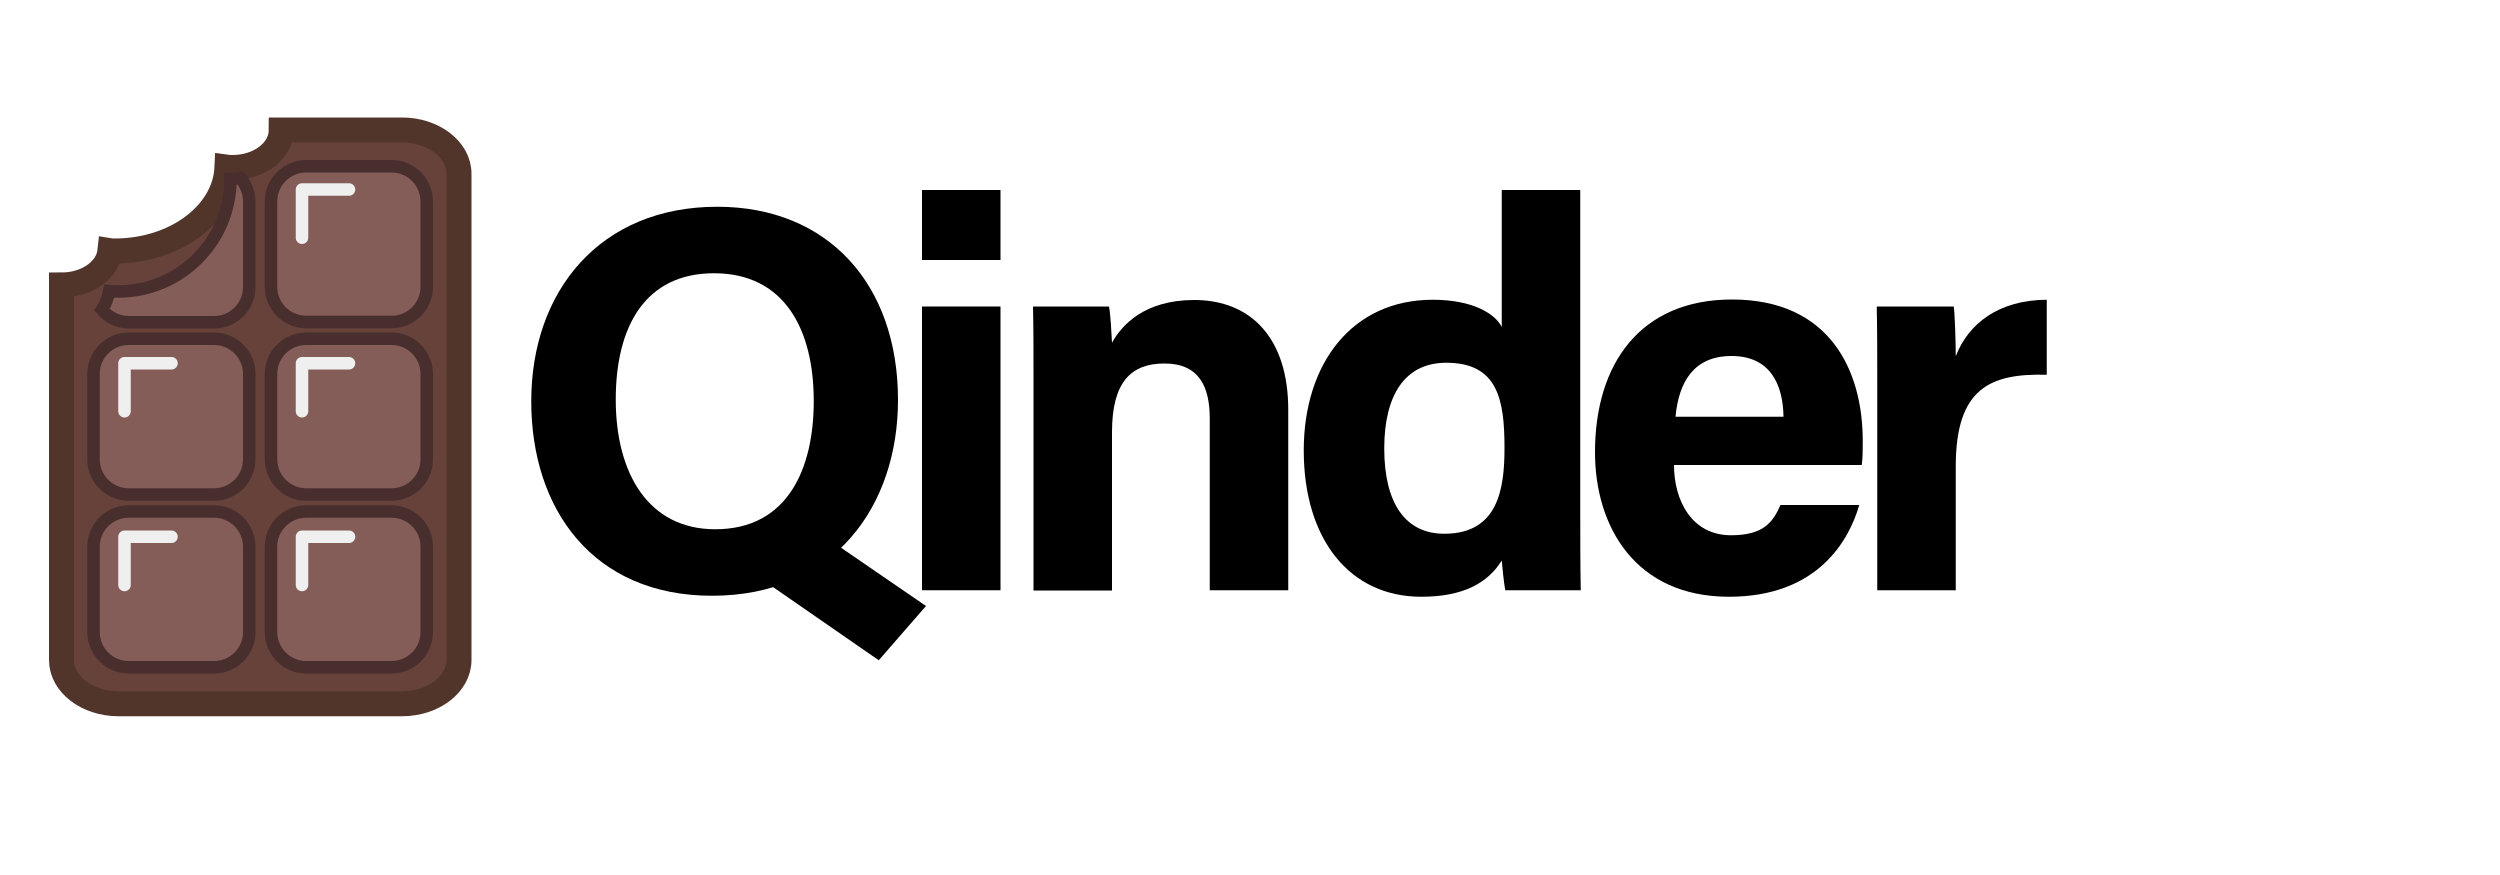
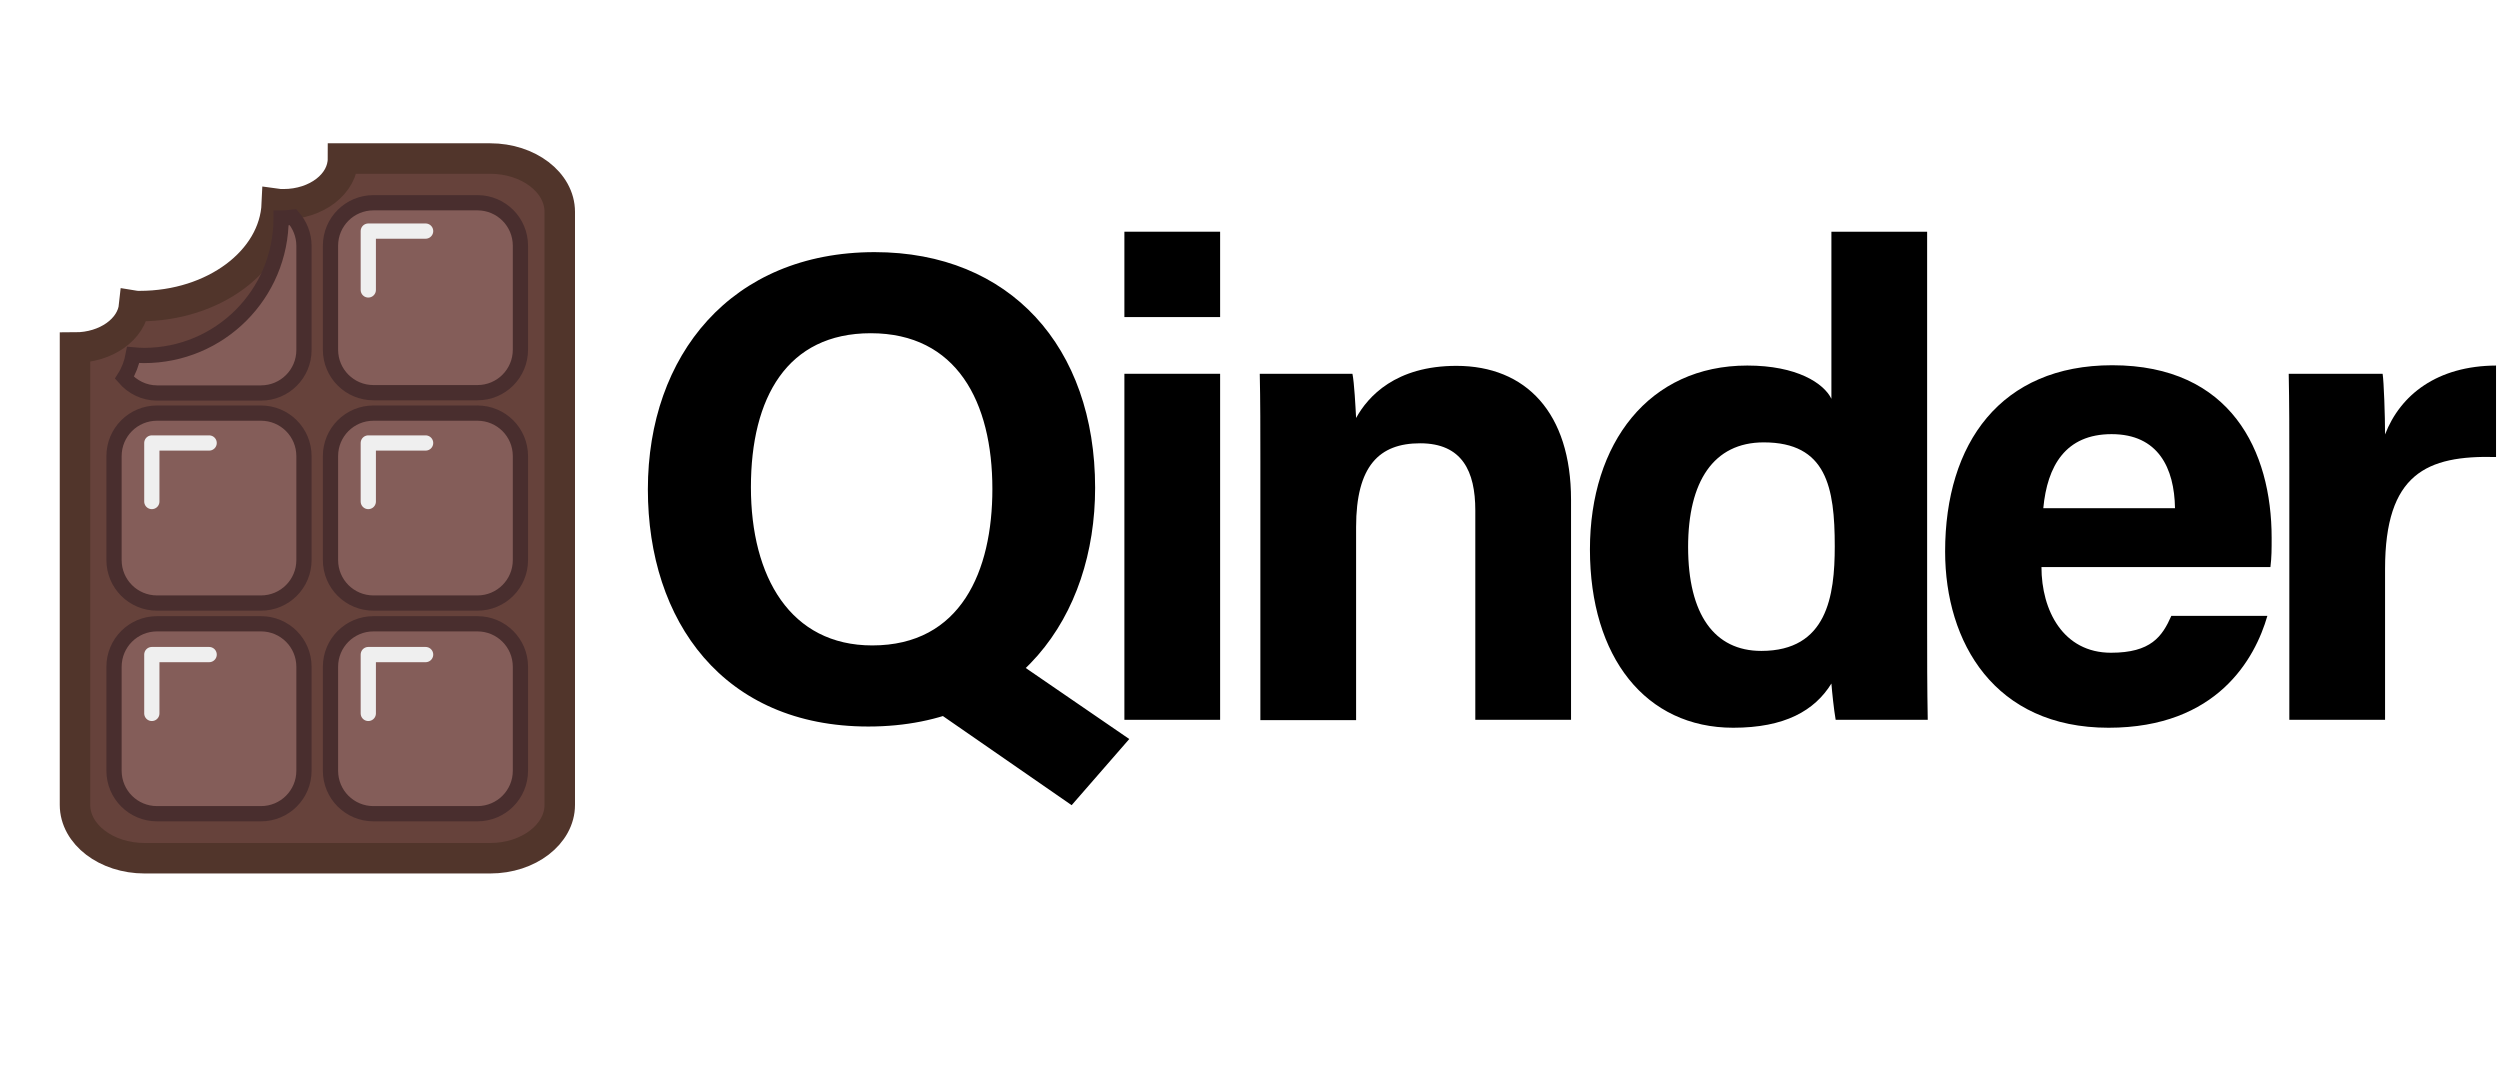
- <svg xmlns="http://www.w3.org/2000/svg" version="1.1" id="Layer_1" x="0px" y="0px" viewBox="0 0 1000 350" style="enable-background:new 0 0 1000 350;" xml:space="preserve">
+ <svg xmlns="http://www.w3.org/2000/svg" version="1.1" id="Layer_1" x="0px" y="0px" viewBox="0 0 820 350" style="enable-background:new 0 0 1000 300;" xml:space="preserve">
  <style type="text/css">
	.st0{fill:#66423B;stroke:#51352B;stroke-width:10;stroke-miterlimit:10;}
	.st1{fill:#845D59;stroke:#492E2E;stroke-width:5;stroke-miterlimit:10;}
	.st2{fill:none;stroke:#EFEFEF;stroke-width:5;stroke-linecap:round;stroke-linejoin:round;stroke-miterlimit:10;}
	.st3{display:none;}
	.st4{display:inline;fill:#7C3131;}
	.st5{display:inline;fill:#4F2121;}
	.st6{display:none;fill:#994B4B;}
	.st7{display:none;fill:#DDDDDD;}
</style>
  <g id="Favorite">
</g>
  <g>
    <g>
      <path d="M359.2,160c0,42.1-25.3,78.3-74.4,78.3c-47.5,0-72.3-34.5-72.3-77.8c0-44,27.4-77.8,74.4-77.8    C331.2,82.7,359.2,113.7,359.2,160z M246.3,159.8c0,29.5,13,51.9,39.8,51.9c29.1,0,39.4-24.4,39.4-51.3    c0-28.6-11.7-51.1-39.9-51.1C258.2,109.3,246.3,130.4,246.3,159.8z M327.4,212.9l43,29.5l-18.9,21.7l-53.3-36.9L327.4,212.9z" />
      <path d="M368.8,76h31.4v28h-31.4V76z M368.8,122.6h31.4v113.5h-31.4V122.6z" />
      <path d="M413.4,151.2c0-9.7,0-20.2-0.2-28.6h30.4c0.6,2.9,1,10.8,1.2,14.5c3.9-7.1,13-17.1,32.9-17.1c22.8,0,37.6,15.4,37.6,43.9    v72.2h-31.4v-68.7c0-12.8-4.3-22-18.1-22c-13.4,0-21,7.4-21,27.5v63.3h-31.4V151.2z" />
      <path d="M632.1,76v128.9c0,10.3,0,20.8,0.2,31.2h-30.2c-0.6-3.4-1.2-9.3-1.4-11.9c-5.5,8.9-15.3,14.5-32.2,14.5    c-28.7,0-47-23.1-47-58.5c0-34.9,19.4-60.3,51.6-60.3c16.3,0,25.1,5.8,27.6,10.9V76H632.1z M553.7,179.4c0,22.1,8.6,34.1,24,34.1    c21.6,0,24.1-18,24.1-34.3c0-19.4-2.7-34.1-23.3-34.1C562,145.1,553.7,158,553.7,179.4z" />
      <path d="M669.6,186c0,14.2,7.1,28.1,22.8,28.1c13.1,0,16.8-5.3,19.8-12.1h31.5c-4,13.9-16.4,36.7-52.1,36.7    c-37.4,0-53.6-28-53.6-57.8c0-35.6,18.3-61.1,54.8-61.1c39,0,52.3,28.2,52.3,56.6c0,3.8,0,6.3-0.4,9.6H669.6z M713.4,166.7    c-0.2-13.2-5.5-24.3-20.8-24.3c-15.1,0-21.1,10.4-22.4,24.3H713.4z" />
      <path d="M750.9,153.4c0-11.3,0-21.3-0.2-30.8h30.8c0.4,2.5,0.8,13.8,0.8,19.9c5-13,17.1-22.5,36.4-22.6v30    c-22.8-0.6-36.4,5.5-36.4,36.7v49.5h-31.4L750.9,153.4L750.9,153.4z" />
    </g>
  </g>
  <g>
    <path class="st0" d="M160.8,52h-48.3c0,8.3-8.7,15-19.5,15c-0.7,0-1.5,0-2.2-0.1c-0.8,18.6-20.6,33.5-45,33.5c-0.6,0-1.2,0-1.8-0.1   C43.2,108,34.8,114,24.6,114v150c0,9.7,10.3,17.5,22.8,17.5h113.4c12.6,0,22.8-7.9,22.8-17.5V69.5C183.6,59.8,173.3,52,160.8,52z" />
    <path class="st1" d="M122.5,128.8h34.1c7.8,0,14.1-6.3,14.1-14.1V80.6c0-7.8-6.3-14.1-14.1-14.1h-34.1c-7.8,0-14.1,6.3-14.1,14.1   v34.1C108.4,122.5,114.7,128.8,122.5,128.8z" />
    <g>
      <path class="st1" d="M122.5,197.8h34.1c7.8,0,14.1-6.3,14.1-14.1v-34.1c0-7.8-6.3-14.1-14.1-14.1h-34.1c-7.8,0-14.1,6.3-14.1,14.1    v34.1C108.4,191.5,114.7,197.8,122.5,197.8z" />
      <path class="st1" d="M51.5,197.8h34.1c7.8,0,14.1-6.3,14.1-14.1v-34.1c0-7.8-6.3-14.1-14.1-14.1H51.5c-7.8,0-14.1,6.3-14.1,14.1    v34.1C37.4,191.5,43.7,197.8,51.5,197.8z" />
    </g>
    <g>
      <path class="st1" d="M122.5,266.9h34.1c7.8,0,14.1-6.3,14.1-14.1v-34.1c0-7.8-6.3-14.1-14.1-14.1h-34.1c-7.8,0-14.1,6.3-14.1,14.1    v34.1C108.4,260.6,114.7,266.9,122.5,266.9z" />
      <path class="st1" d="M51.5,266.9h34.1c7.8,0,14.1-6.3,14.1-14.1v-34.1c0-7.8-6.3-14.1-14.1-14.1H51.5c-7.8,0-14.1,6.3-14.1,14.1    v34.1C37.4,260.6,43.7,266.9,51.5,266.9z" />
    </g>
    <polyline class="st2" points="139.6,75.8 120.8,75.8 120.8,95.1  " />
    <polyline class="st2" points="139.6,145.3 120.8,145.3 120.8,164.5  " />
    <polyline class="st2" points="68.6,145.3 49.8,145.3 49.8,164.5  " />
    <polyline class="st2" points="139.6,214.7 120.8,214.7 120.8,234  " />
    <polyline class="st2" points="68.6,214.7 49.8,214.7 49.8,234  " />
    <g class="st3">
      <path class="st4" d="M84.8,739.6c-17.6,0-31.9-14.3-31.9-31.9v-69.1l178-90.2h5.7v159.3c0,17.6-14.3,31.9-31.9,31.9H84.8z" />
      <path class="st5" d="M233.1,551.9v155.8c0,15.7-12.7,28.4-28.4,28.4H84.8c-15.7,0-28.4-12.7-28.4-28.4v-66.9l175.2-88.9    L233.1,551.9 M240.1,544.9h-7h-1.3h-1.7l-1.5,0.8L53.3,634.6l-3.8,1.9v4.3v66.9c0,19.5,15.9,35.4,35.4,35.4h119.9    c19.5,0,35.4-15.9,35.4-35.4V551.9L240.1,544.9L240.1,544.9L240.1,544.9z" />
    </g>
    <path class="st6" d="M133.4,479.8v5.1c0,15.7,12.7,28.4,28.4,28.4h119.9c15.7,0,28.4-12.7,28.4-28.4v-5.1H133.4z" />
    <path class="st7" d="M120,495.5v0.5c25.9,12.9,69.6,7.4,110.7-16.3c33.5-19.4,57.4-46.3,66-71.2v-1.9h-1.3L120,495.5z" />
    <path class="st1" d="M92.9,71.5c-0.2,0-0.4,0-0.7,0v0.1c0,24.9-20.1,45-45,45c-1.2,0-2.4-0.1-3.5-0.2c-0.5,2.7-1.5,5.3-2.9,7.5   c2.6,3,6.4,5,10.7,5h34.1c7.8,0,14.1-6.3,14.1-14.1V80.6c0-3.6-1.4-6.9-3.6-9.4C95.1,71.3,94,71.5,92.9,71.5z" />
  </g>
</svg>
